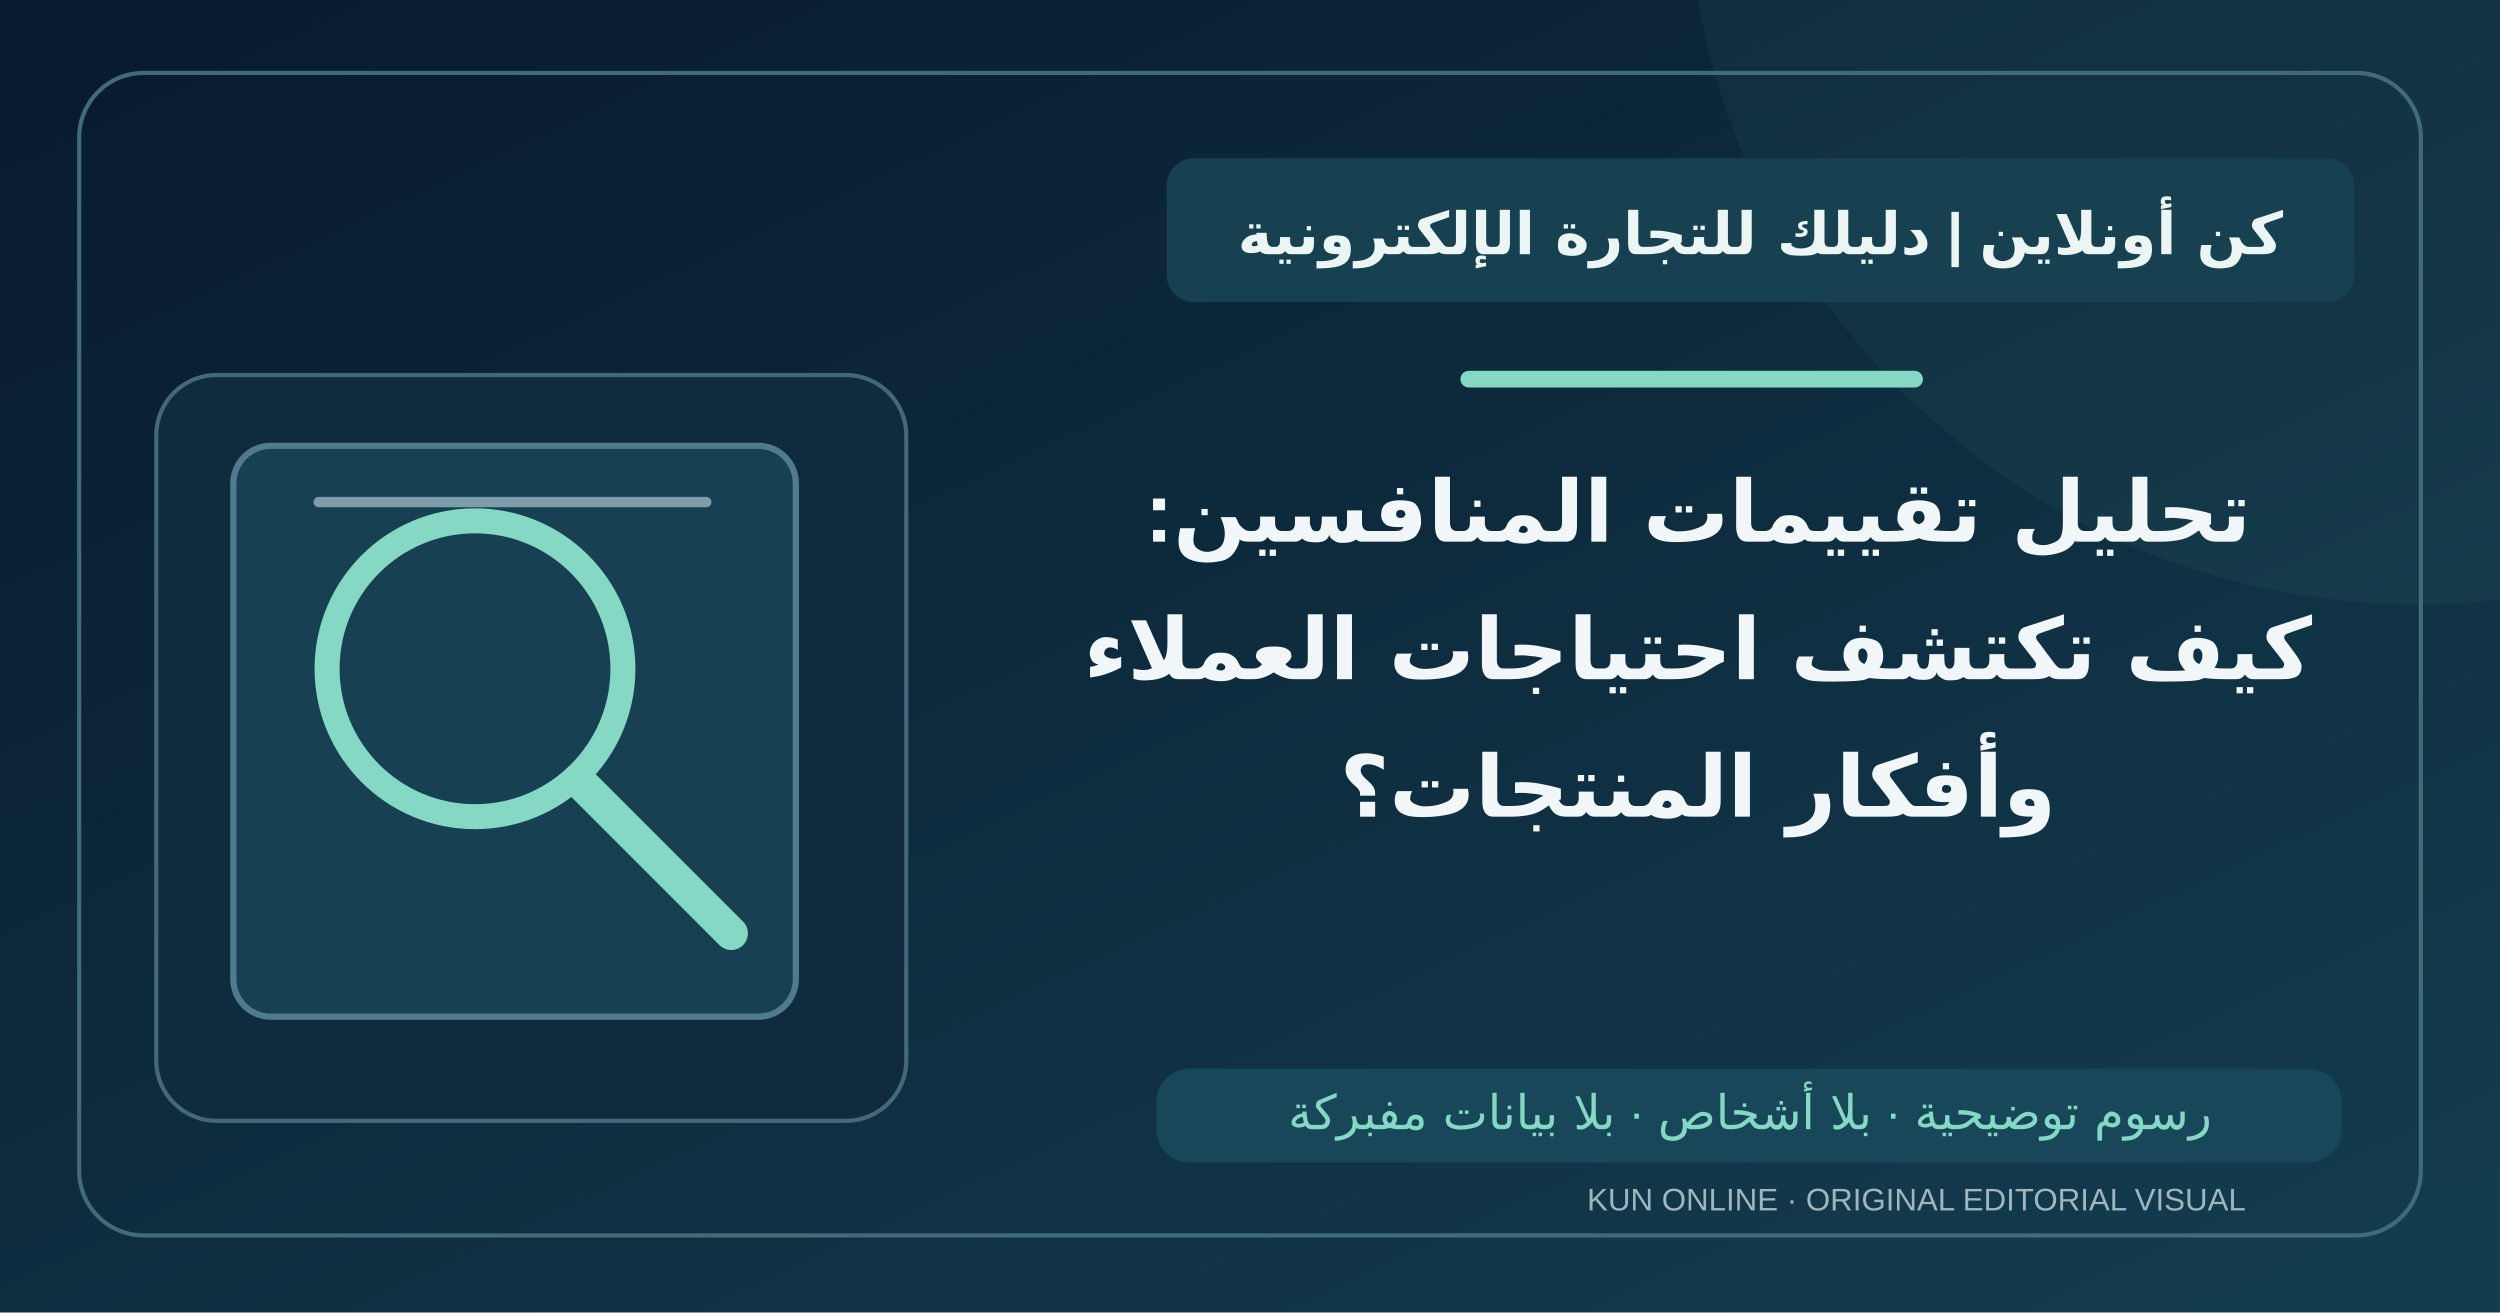
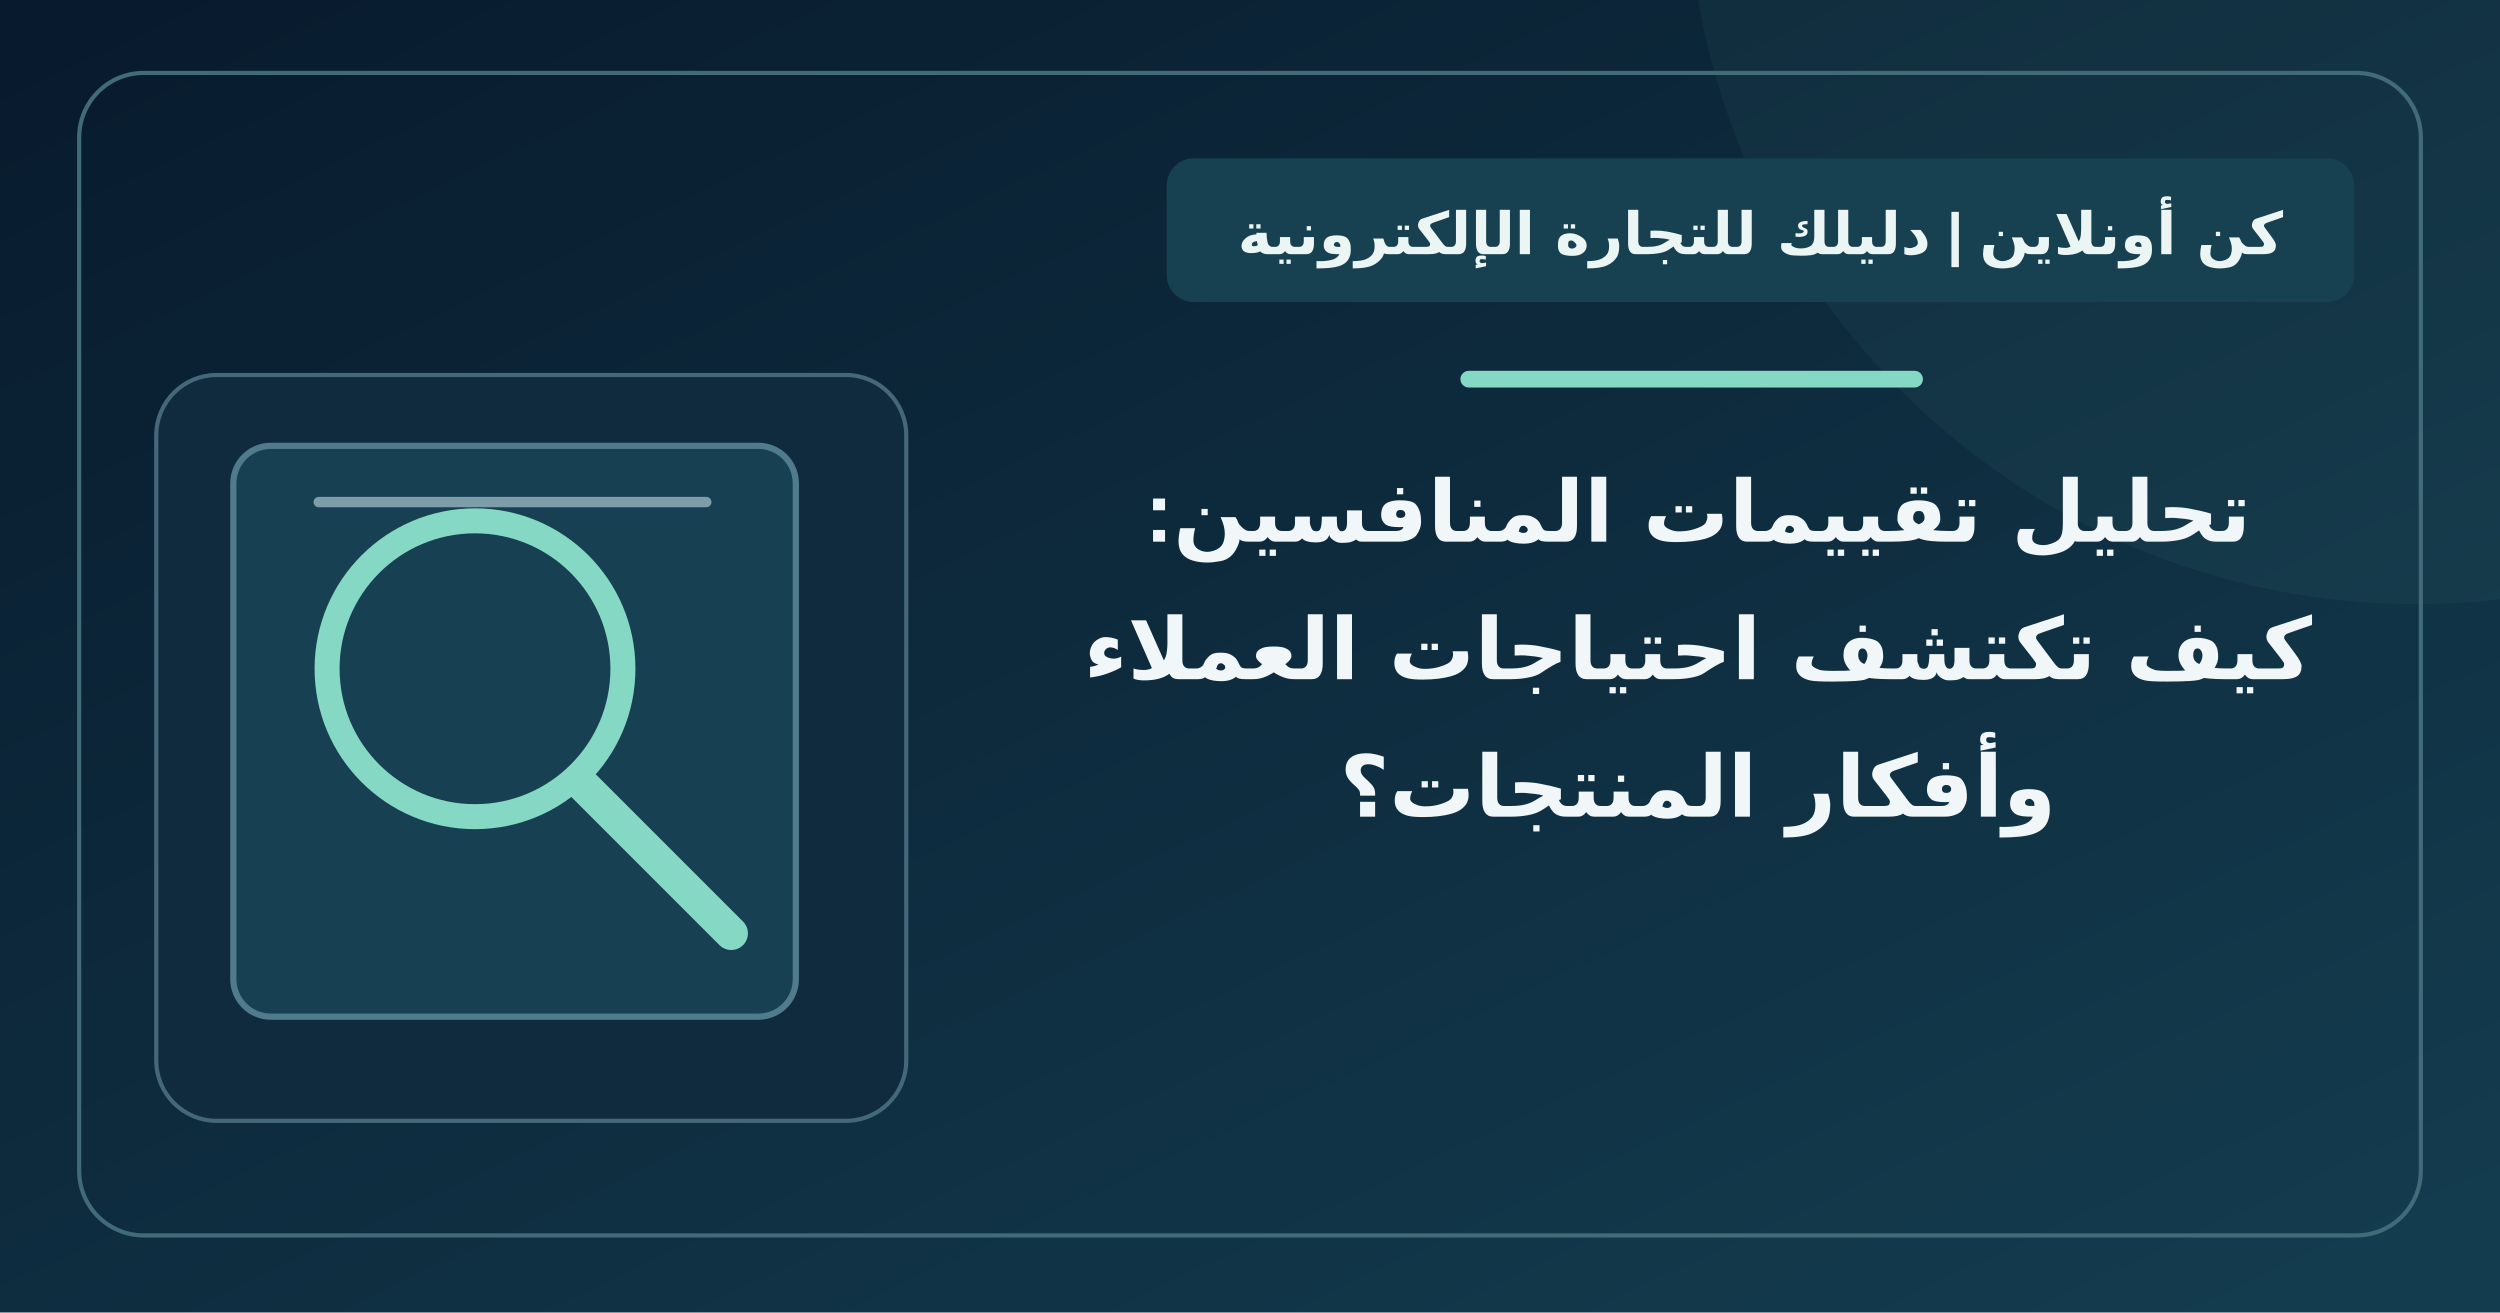
<svg xmlns="http://www.w3.org/2000/svg" width="1200" height="630" viewBox="0 0 1200 630" role="img" aria-labelledby="title desc">
  <defs>
    <linearGradient id="g" x2=".9" y2="1">
      <stop stop-color="#081a2d" />
      <stop offset="1" stop-color="#133c4e" />
    </linearGradient>
  </defs>
  <rect width="1200" height="630" fill="url(#g)" />
  <circle cx="1160" cy="-60" r="350" fill="#85d8c3" opacity=".05" />
  <rect x="38" y="35" width="1124" height="558" rx="31" fill="none" stroke="#426b79" stroke-width="2" />
  <rect x="75" y="180" width="360" height="358" rx="29" fill="#102b3d" stroke="#446779" stroke-width="2" />
  <rect x="112" y="214" width="270" height="274" rx="18" fill="#174052" stroke="#4f7b8c" stroke-width="3" />
  <circle cx="228" cy="321" r="71" stroke="#85d8c3" stroke-width="12" fill="none" />
  <path d="M278 375 L351 448" stroke="#85d8c3" stroke-width="16" stroke-linecap="round" fill="none" />
  <path d="M153 241 L339 241" stroke="#7d9da9" stroke-width="5" stroke-linecap="round" fill="none" />
  <rect x="560" y="76" width="570" height="69" rx="13" fill="#174050" />
  <text x="845" y="122" text-anchor="middle" direction="rtl" font-family="Cairo,Tajawal,Arial,sans-serif" font-weight="700" font-size="28" fill="#eaf5f4">كن أونلاين | دليلك للتجارة الإلكترونية</text>
  <rect x="701" y="178" width="222" height="8" rx="4" fill="#85d8c3" />
  <text x="815" y="260" text-anchor="middle" direction="rtl" font-family="Cairo,Tajawal,Arial,sans-serif" font-weight="700" font-size="41" fill="#f1f6f8">تحليل تقييمات المنافسين:</text>
  <text x="815" y="326" text-anchor="middle" direction="rtl" font-family="Cairo,Tajawal,Arial,sans-serif" font-weight="700" font-size="41" fill="#f1f6f8">كيف تكتشف احتياجات العملاء</text>
  <text x="815" y="392" text-anchor="middle" direction="rtl" font-family="Cairo,Tajawal,Arial,sans-serif" font-weight="700" font-size="41" fill="#f1f6f8">وأفكار المنتجات؟</text>
-   <rect x="555" y="513" width="569" height="45" rx="16" fill="#19475a" />
-   <text x="840" y="542" text-anchor="middle" direction="rtl" font-family="Cairo,Tajawal,Arial,sans-serif" font-size="23" fill="#85d8c3">رسوم توضيحية · بلا أشخاص · بلا بيانات مفبركة</text>
-   <text x="1078" y="581" text-anchor="end" font-family="Arial,sans-serif" font-size="15" fill="#9fb6be">KUN ONLINE · ORIGINAL EDITORIAL VISUAL</text>
</svg>
